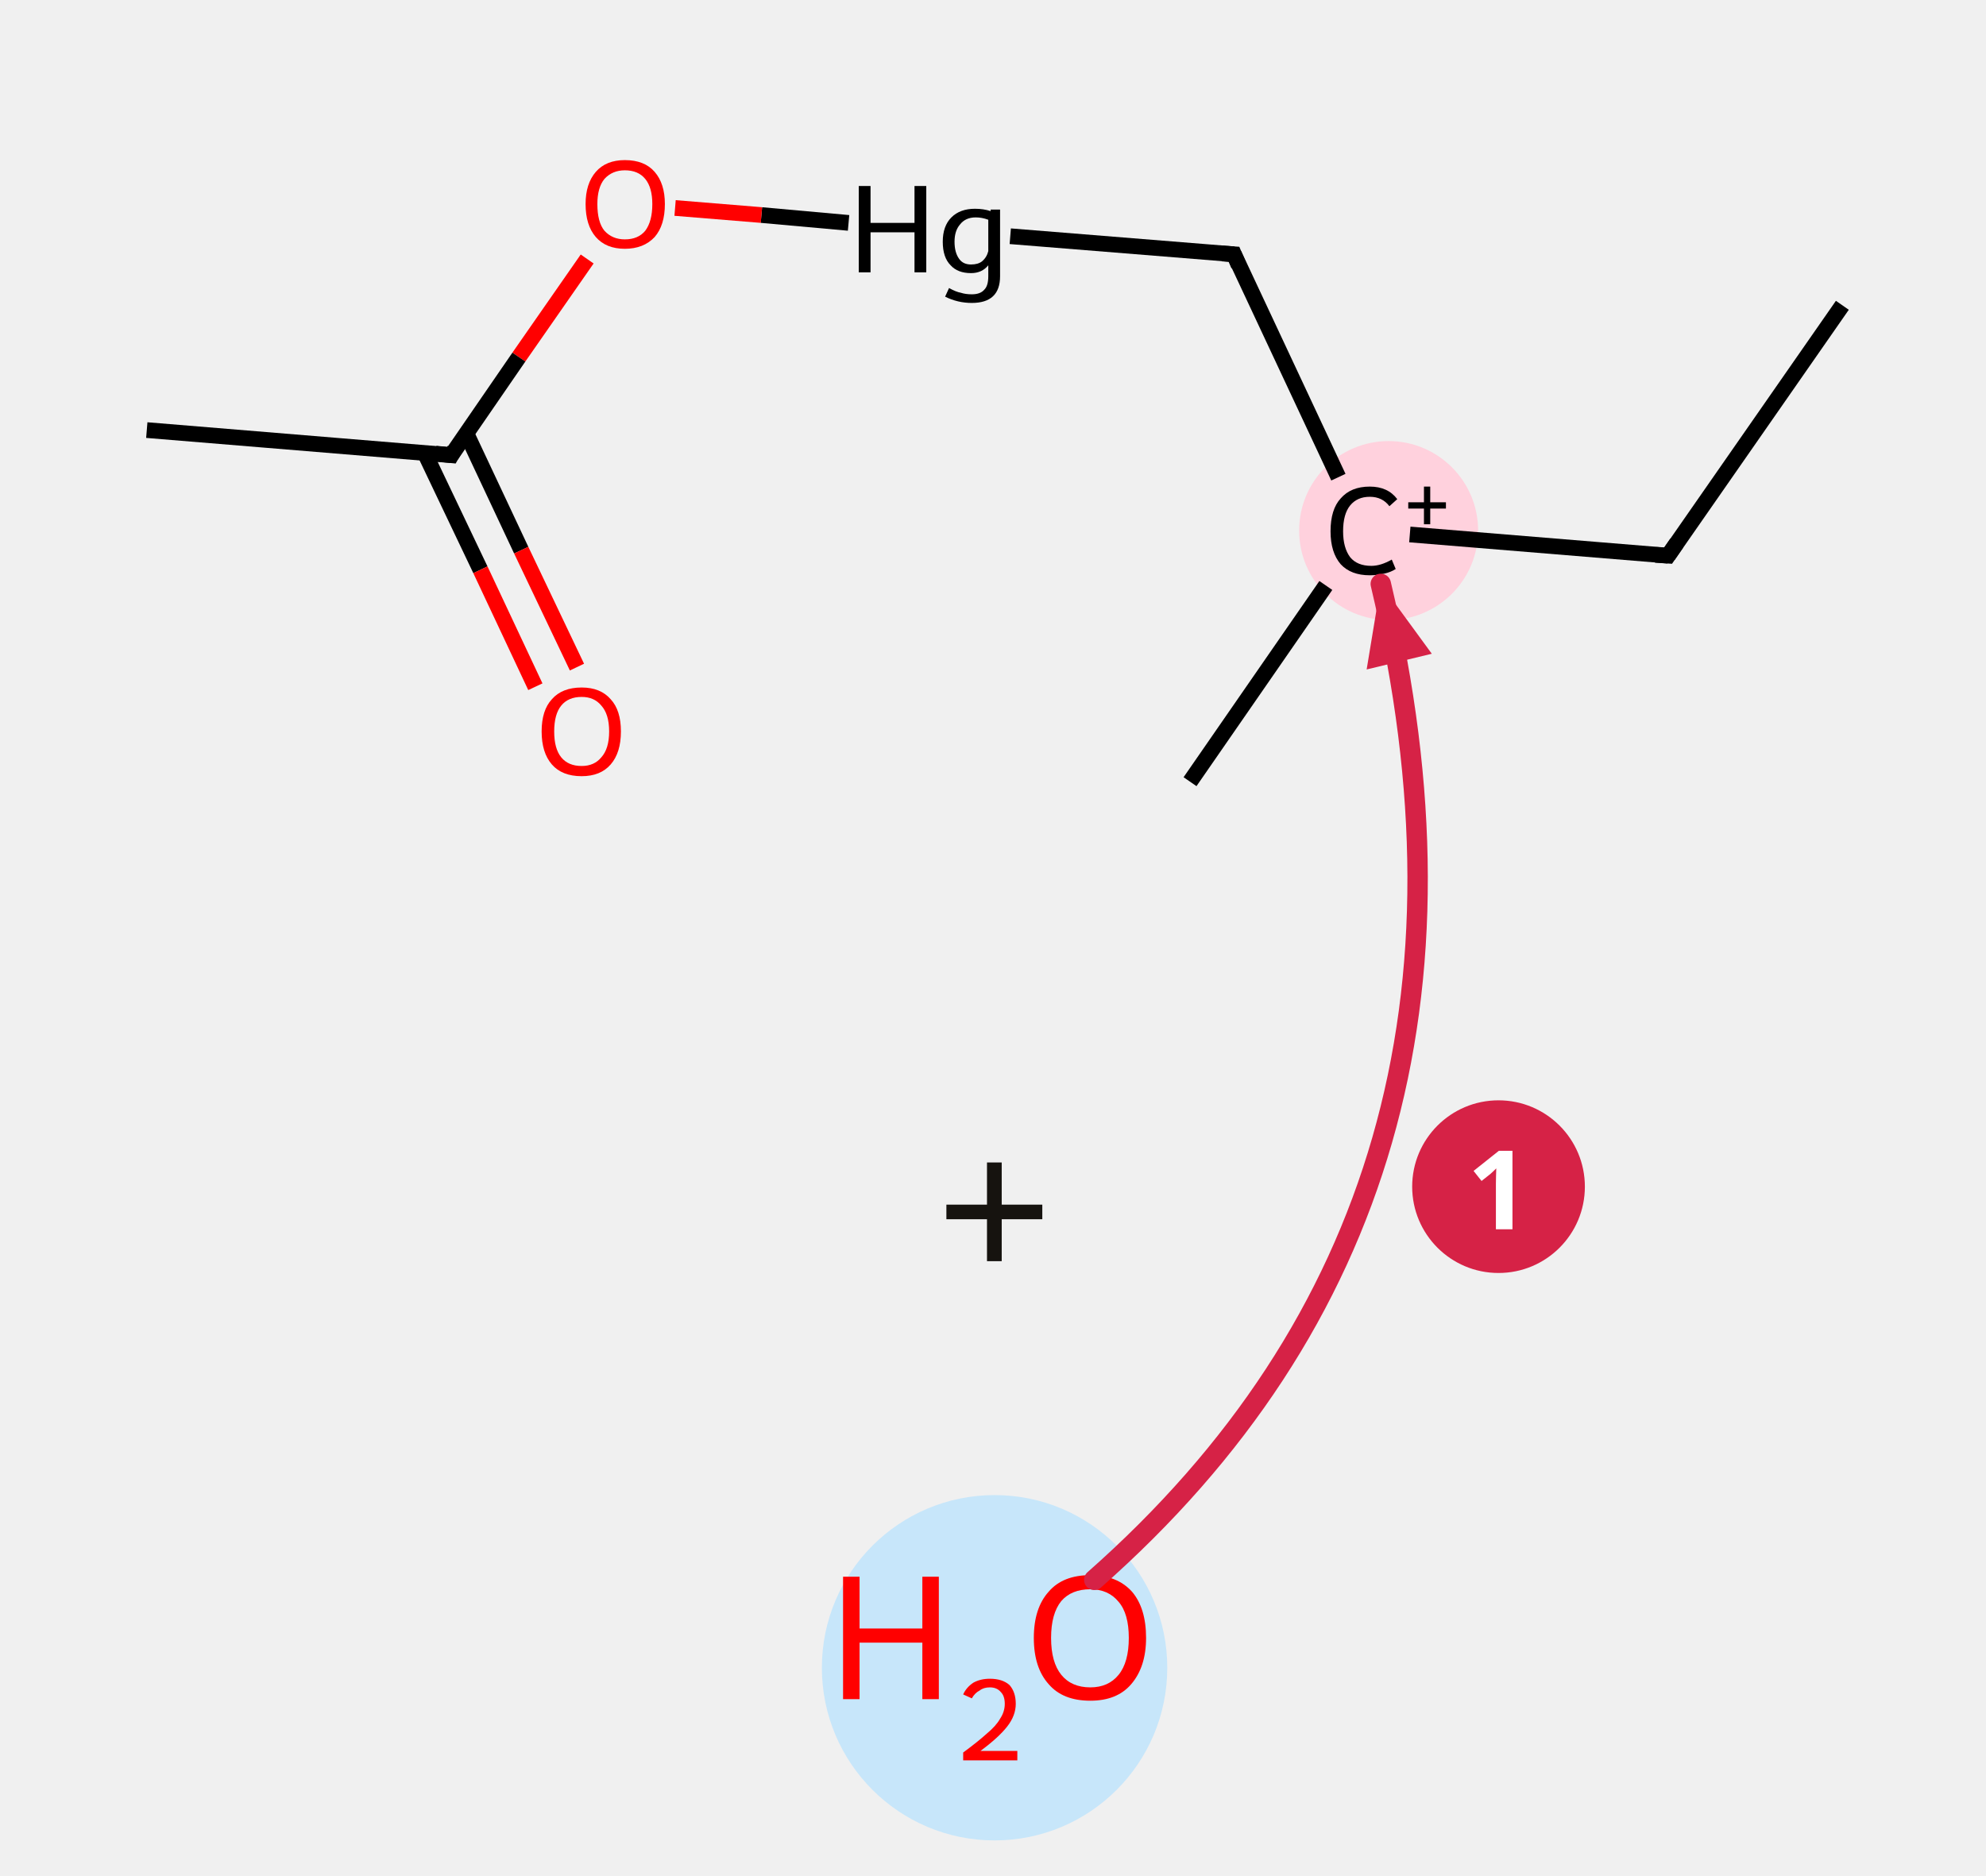
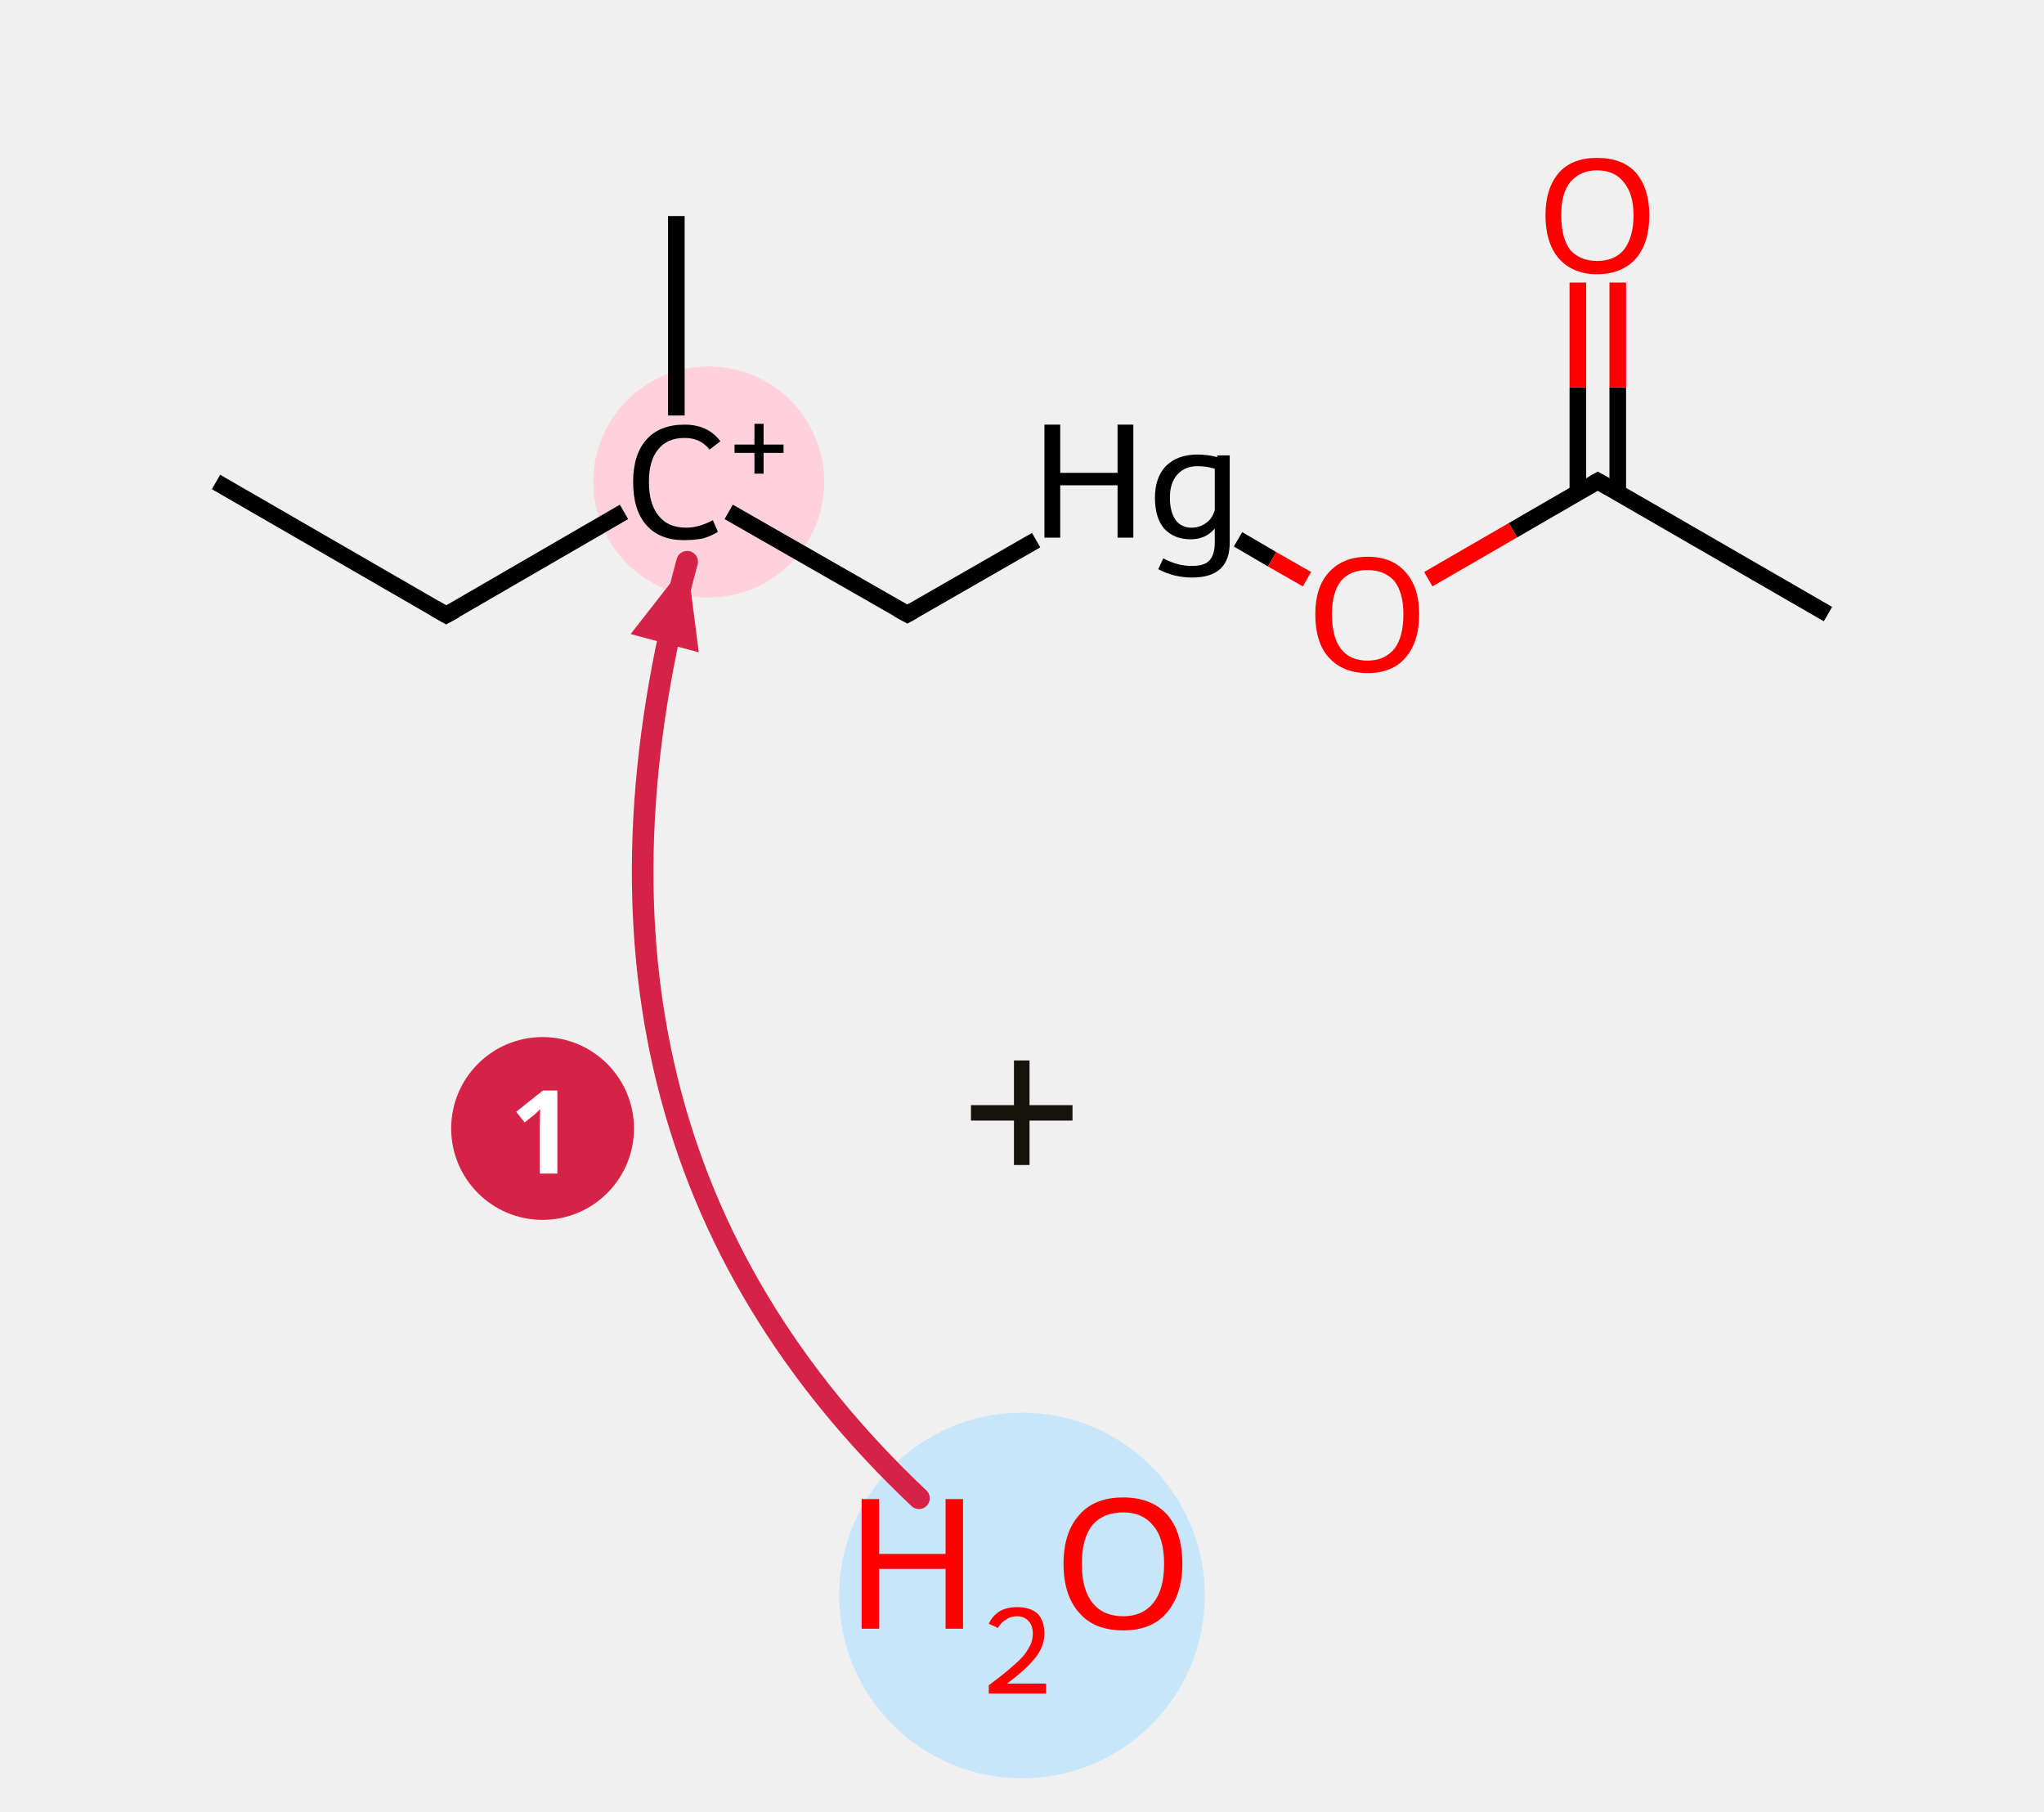
- <svg xmlns="http://www.w3.org/2000/svg" version="1.1" width="253px" height="239px" viewBox="4 4 253 239">
-   <g transform="translate(10.7, -46.0)">
-     <ellipse cx="170.2" cy="117.6" rx="10.9" ry="10.9" class="atom-2" style="fill:#FFD1DD;fill-rule:evenodd;stroke:#FFD1DD;stroke-width:1.0px;stroke-linecap:butt;stroke-linejoin:miter;stroke-opacity:1" />
-     <path class="bond-0 atom-0 atom-1" d="M 228.0,88.9 L 205.8,120.8" style="fill:none;fill-rule:evenodd;stroke:#000000;stroke-width:2.0px;stroke-linecap:butt;stroke-linejoin:miter;stroke-opacity:1" />
-     <path class="bond-1 atom-1 atom-2" d="M 205.8,120.8 L 172.9,118.1" style="fill:none;fill-rule:evenodd;stroke:#000000;stroke-width:2.0px;stroke-linecap:butt;stroke-linejoin:miter;stroke-opacity:1" />
-     <path class="bond-2 atom-2 atom-3" d="M 162.2,124.6 L 144.9,149.6" style="fill:none;fill-rule:evenodd;stroke:#000000;stroke-width:2.0px;stroke-linecap:butt;stroke-linejoin:miter;stroke-opacity:1" />
-     <path class="bond-3 atom-2 atom-4" d="M 163.8,110.8 L 150.5,82.4" style="fill:none;fill-rule:evenodd;stroke:#000000;stroke-width:2.0px;stroke-linecap:butt;stroke-linejoin:miter;stroke-opacity:1" />
-     <path class="bond-4 atom-4 atom-5" d="M 150.5,82.4 L 122.0,80.1" style="fill:none;fill-rule:evenodd;stroke:#000000;stroke-width:2.0px;stroke-linecap:butt;stroke-linejoin:miter;stroke-opacity:1" />
-     <path class="bond-5 atom-5 atom-6" d="M 101.4,78.4 L 90.3,77.4" style="fill:none;fill-rule:evenodd;stroke:#000000;stroke-width:2.0px;stroke-linecap:butt;stroke-linejoin:miter;stroke-opacity:1" />
-     <path class="bond-5 atom-5 atom-6" d="M 90.3,77.4 L 79.3,76.5" style="fill:none;fill-rule:evenodd;stroke:#FF0000;stroke-width:2.0px;stroke-linecap:butt;stroke-linejoin:miter;stroke-opacity:1" />
-     <path class="bond-6 atom-6 atom-7" d="M 68.1,83.0 L 59.4,95.5" style="fill:none;fill-rule:evenodd;stroke:#FF0000;stroke-width:2.0px;stroke-linecap:butt;stroke-linejoin:miter;stroke-opacity:1" />
-     <path class="bond-6 atom-6 atom-7" d="M 59.4,95.5 L 50.8,108.0" style="fill:none;fill-rule:evenodd;stroke:#000000;stroke-width:2.0px;stroke-linecap:butt;stroke-linejoin:miter;stroke-opacity:1" />
-     <path class="bond-7 atom-7 atom-8" d="M 50.8,108.0 L 12.0,104.8" style="fill:none;fill-rule:evenodd;stroke:#000000;stroke-width:2.0px;stroke-linecap:butt;stroke-linejoin:miter;stroke-opacity:1" />
-     <path class="bond-8 atom-7 atom-9" d="M 47.4,107.7 L 54.5,122.6" style="fill:none;fill-rule:evenodd;stroke:#000000;stroke-width:2.0px;stroke-linecap:butt;stroke-linejoin:miter;stroke-opacity:1" />
-     <path class="bond-8 atom-7 atom-9" d="M 54.5,122.6 L 61.5,137.5" style="fill:none;fill-rule:evenodd;stroke:#FF0000;stroke-width:2.0px;stroke-linecap:butt;stroke-linejoin:miter;stroke-opacity:1" />
-     <path class="bond-8 atom-7 atom-9" d="M 52.7,105.2 L 59.7,120.1" style="fill:none;fill-rule:evenodd;stroke:#000000;stroke-width:2.0px;stroke-linecap:butt;stroke-linejoin:miter;stroke-opacity:1" />
-     <path class="bond-8 atom-7 atom-9" d="M 59.7,120.1 L 66.8,135.0" style="fill:none;fill-rule:evenodd;stroke:#FF0000;stroke-width:2.0px;stroke-linecap:butt;stroke-linejoin:miter;stroke-opacity:1" />
-     <path d="M 206.9,119.2 L 205.8,120.8 L 204.2,120.7" style="fill:none;stroke:#000000;stroke-width:2.0px;stroke-linecap:butt;stroke-linejoin:miter;stroke-miterlimit:10;stroke-opacity:1;" />
-     <path d="M 151.1,83.8 L 150.5,82.4 L 149.0,82.3" style="fill:none;stroke:#000000;stroke-width:2.0px;stroke-linecap:butt;stroke-linejoin:miter;stroke-miterlimit:10;stroke-opacity:1;" />
-     <path d="M 51.2,107.3 L 50.8,108.0 L 48.8,107.8" style="fill:none;stroke:#000000;stroke-width:2.0px;stroke-linecap:butt;stroke-linejoin:miter;stroke-miterlimit:10;stroke-opacity:1;" />
-     <path class="atom-2" d="M 162.8 117.7 Q 162.8 114.9, 164.1 113.5 Q 165.4 112.0, 167.8 112.0 Q 170.1 112.0, 171.3 113.6 L 170.3 114.5 Q 169.4 113.3, 167.8 113.3 Q 166.2 113.3, 165.3 114.4 Q 164.4 115.5, 164.4 117.7 Q 164.4 119.8, 165.3 121.0 Q 166.2 122.1, 168.0 122.1 Q 169.2 122.1, 170.6 121.3 L 171.1 122.5 Q 170.5 122.9, 169.6 123.1 Q 168.7 123.3, 167.8 123.3 Q 165.4 123.3, 164.1 121.9 Q 162.8 120.4, 162.8 117.7 " fill="#000000" />
-     <path class="atom-2" d="M 172.7 114.0 L 174.7 114.0 L 174.7 112.0 L 175.5 112.0 L 175.5 114.0 L 177.5 114.0 L 177.5 114.8 L 175.5 114.8 L 175.5 116.8 L 174.7 116.8 L 174.7 114.8 L 172.7 114.8 L 172.7 114.0 " fill="#000000" />
-     <path class="atom-5" d="M 102.7 73.7 L 104.2 73.7 L 104.2 78.4 L 109.8 78.4 L 109.8 73.7 L 111.3 73.7 L 111.3 84.7 L 109.8 84.7 L 109.8 79.6 L 104.2 79.6 L 104.2 84.7 L 102.7 84.7 L 102.7 73.7 " fill="#000000" />
-     <path class="atom-5" d="M 120.7 76.7 L 120.7 85.2 Q 120.7 88.6, 117.1 88.6 Q 115.3 88.6, 113.7 87.8 L 114.2 86.7 Q 115.1 87.2, 115.7 87.3 Q 116.3 87.5, 117.1 87.5 Q 118.2 87.5, 118.7 86.9 Q 119.2 86.4, 119.2 85.2 L 119.2 83.8 Q 118.4 84.8, 117.0 84.8 Q 115.3 84.8, 114.4 83.8 Q 113.4 82.8, 113.4 80.8 Q 113.4 78.8, 114.5 77.7 Q 115.6 76.6, 117.5 76.6 Q 118.6 76.6, 119.5 76.9 L 119.5 76.7 L 120.7 76.7 M 117.0 83.7 Q 117.9 83.7, 118.4 83.3 Q 119.0 82.8, 119.2 82.0 L 119.2 78.0 Q 118.4 77.7, 117.6 77.7 Q 116.3 77.7, 115.6 78.6 Q 114.9 79.4, 114.9 80.8 Q 114.9 82.2, 115.5 83.0 Q 116.0 83.7, 117.0 83.7 " fill="#000000" />
-     <path class="atom-6" d="M 67.9 76.0 Q 67.9 73.4, 69.2 71.9 Q 70.5 70.4, 72.9 70.4 Q 75.4 70.4, 76.7 71.9 Q 78.0 73.4, 78.0 76.0 Q 78.0 78.7, 76.7 80.2 Q 75.3 81.7, 72.9 81.7 Q 70.5 81.7, 69.2 80.2 Q 67.9 78.7, 67.9 76.0 M 72.9 80.5 Q 74.6 80.5, 75.5 79.4 Q 76.4 78.2, 76.4 76.0 Q 76.4 73.9, 75.5 72.8 Q 74.6 71.7, 72.9 71.7 Q 71.3 71.7, 70.3 72.8 Q 69.4 73.9, 69.4 76.0 Q 69.4 78.3, 70.3 79.4 Q 71.3 80.5, 72.9 80.5 " fill="#FF0000" />
-     <path class="atom-9" d="M 62.3 143.2 Q 62.3 140.5, 63.6 139.1 Q 64.9 137.6, 67.4 137.6 Q 69.8 137.6, 71.1 139.1 Q 72.4 140.5, 72.4 143.2 Q 72.4 145.9, 71.1 147.4 Q 69.8 148.9, 67.4 148.9 Q 64.9 148.9, 63.6 147.4 Q 62.3 145.9, 62.3 143.2 M 67.4 147.6 Q 69.0 147.6, 69.9 146.5 Q 70.9 145.4, 70.9 143.2 Q 70.9 141.0, 69.9 139.9 Q 69.0 138.8, 67.4 138.8 Q 65.7 138.8, 64.8 139.9 Q 63.9 141.0, 63.9 143.2 Q 63.9 145.4, 64.8 146.5 Q 65.7 147.6, 67.4 147.6 " fill="#FF0000" />
+ <svg xmlns="http://www.w3.org/2000/svg" version="1.1" width="246px" height="218px" viewBox="4 4 246 218">
+   <g transform="translate(7.0, -56.0)">
+     <ellipse cx="82.3" cy="118.0" rx="13.4" ry="13.4" class="atom-2" style="fill:#FFD1DD;fill-rule:evenodd;stroke:#FFD1DD;stroke-width:1.0px;stroke-linecap:butt;stroke-linejoin:miter;stroke-opacity:1" />
+     <path class="bond-0 atom-0 atom-1" d="M 23.0,118.0 L 50.7,134.0" style="fill:none;fill-rule:evenodd;stroke:#000000;stroke-width:2.0px;stroke-linecap:butt;stroke-linejoin:miter;stroke-opacity:1" />
+     <path class="bond-1 atom-1 atom-2" d="M 50.7,134.0 L 72.1,121.6" style="fill:none;fill-rule:evenodd;stroke:#000000;stroke-width:2.0px;stroke-linecap:butt;stroke-linejoin:miter;stroke-opacity:1" />
+     <path class="bond-2 atom-2 atom-3" d="M 78.4,110.0 L 78.4,86.0" style="fill:none;fill-rule:evenodd;stroke:#000000;stroke-width:2.0px;stroke-linecap:butt;stroke-linejoin:miter;stroke-opacity:1" />
+     <path class="bond-3 atom-2 atom-4" d="M 84.7,121.6 L 106.2,133.9" style="fill:none;fill-rule:evenodd;stroke:#000000;stroke-width:2.0px;stroke-linecap:butt;stroke-linejoin:miter;stroke-opacity:1" />
+     <path class="bond-4 atom-4 atom-5" d="M 106.2,133.9 L 121.7,125.0" style="fill:none;fill-rule:evenodd;stroke:#000000;stroke-width:2.0px;stroke-linecap:butt;stroke-linejoin:miter;stroke-opacity:1" />
+     <path class="bond-5 atom-5 atom-6" d="M 146.0,124.9 L 150.1,127.3" style="fill:none;fill-rule:evenodd;stroke:#000000;stroke-width:2.0px;stroke-linecap:butt;stroke-linejoin:miter;stroke-opacity:1" />
+     <path class="bond-5 atom-5 atom-6" d="M 150.1,127.3 L 154.3,129.7" style="fill:none;fill-rule:evenodd;stroke:#FF0000;stroke-width:2.0px;stroke-linecap:butt;stroke-linejoin:miter;stroke-opacity:1" />
+     <path class="bond-6 atom-6 atom-7" d="M 168.9,129.7 L 179.1,123.8" style="fill:none;fill-rule:evenodd;stroke:#FF0000;stroke-width:2.0px;stroke-linecap:butt;stroke-linejoin:miter;stroke-opacity:1" />
+     <path class="bond-6 atom-6 atom-7" d="M 179.1,123.8 L 189.3,117.9" style="fill:none;fill-rule:evenodd;stroke:#000000;stroke-width:2.0px;stroke-linecap:butt;stroke-linejoin:miter;stroke-opacity:1" />
+     <path class="bond-7 atom-7 atom-8" d="M 189.3,117.9 L 217.0,133.9" style="fill:none;fill-rule:evenodd;stroke:#000000;stroke-width:2.0px;stroke-linecap:butt;stroke-linejoin:miter;stroke-opacity:1" />
+     <path class="bond-8 atom-7 atom-9" d="M 191.7,119.3 L 191.7,106.6" style="fill:none;fill-rule:evenodd;stroke:#000000;stroke-width:2.0px;stroke-linecap:butt;stroke-linejoin:miter;stroke-opacity:1" />
+     <path class="bond-8 atom-7 atom-9" d="M 191.7,106.6 L 191.7,94.0" style="fill:none;fill-rule:evenodd;stroke:#FF0000;stroke-width:2.0px;stroke-linecap:butt;stroke-linejoin:miter;stroke-opacity:1" />
+     <path class="bond-8 atom-7 atom-9" d="M 186.9,119.3 L 186.9,106.6" style="fill:none;fill-rule:evenodd;stroke:#000000;stroke-width:2.0px;stroke-linecap:butt;stroke-linejoin:miter;stroke-opacity:1" />
+     <path class="bond-8 atom-7 atom-9" d="M 186.9,106.6 L 186.9,94.0" style="fill:none;fill-rule:evenodd;stroke:#FF0000;stroke-width:2.0px;stroke-linecap:butt;stroke-linejoin:miter;stroke-opacity:1" />
+     <path d="M 49.3,133.2 L 50.7,134.0 L 51.8,133.4" style="fill:none;stroke:#000000;stroke-width:2.0px;stroke-linecap:butt;stroke-linejoin:miter;stroke-miterlimit:10;stroke-opacity:1;" />
+     <path d="M 105.1,133.3 L 106.2,133.9 L 106.9,133.5" style="fill:none;stroke:#000000;stroke-width:2.0px;stroke-linecap:butt;stroke-linejoin:miter;stroke-miterlimit:10;stroke-opacity:1;" />
+     <path d="M 188.8,118.2 L 189.3,117.9 L 190.7,118.7" style="fill:none;stroke:#000000;stroke-width:2.0px;stroke-linecap:butt;stroke-linejoin:miter;stroke-miterlimit:10;stroke-opacity:1;" />
+     <path class="atom-2" d="M 73.2 118.0 Q 73.2 114.7, 74.8 112.9 Q 76.4 111.1, 79.4 111.1 Q 82.2 111.1, 83.7 113.1 L 82.4 114.1 Q 81.3 112.7, 79.4 112.7 Q 77.3 112.7, 76.2 114.1 Q 75.1 115.4, 75.1 118.0 Q 75.1 120.7, 76.3 122.1 Q 77.4 123.5, 79.6 123.5 Q 81.1 123.5, 82.8 122.6 L 83.4 124.0 Q 82.6 124.5, 81.6 124.8 Q 80.5 125.0, 79.3 125.0 Q 76.4 125.0, 74.8 123.2 Q 73.2 121.4, 73.2 118.0 " fill="#000000" />
+     <path class="atom-2" d="M 85.4 113.5 L 87.8 113.5 L 87.8 111.0 L 88.9 111.0 L 88.9 113.5 L 91.3 113.5 L 91.3 114.5 L 88.9 114.5 L 88.9 117.0 L 87.8 117.0 L 87.8 114.5 L 85.4 114.5 L 85.4 113.5 " fill="#000000" />
+     <path class="atom-5" d="M 122.7 111.1 L 124.6 111.1 L 124.6 116.9 L 131.5 116.9 L 131.5 111.1 L 133.4 111.1 L 133.4 124.7 L 131.5 124.7 L 131.5 118.4 L 124.6 118.4 L 124.6 124.7 L 122.7 124.7 L 122.7 111.1 " fill="#000000" />
+     <path class="atom-5" d="M 145.0 114.8 L 145.0 125.3 Q 145.0 129.5, 140.5 129.5 Q 138.3 129.5, 136.4 128.5 L 137.0 127.2 Q 138.0 127.7, 138.8 127.9 Q 139.5 128.1, 140.5 128.1 Q 141.9 128.1, 142.5 127.5 Q 143.2 126.8, 143.2 125.3 L 143.2 123.6 Q 142.1 124.9, 140.3 124.9 Q 138.3 124.9, 137.1 123.6 Q 136.0 122.3, 136.0 119.9 Q 136.0 117.5, 137.3 116.1 Q 138.7 114.7, 141.1 114.7 Q 142.3 114.7, 143.5 115.0 L 143.5 114.8 L 145.0 114.8 M 140.4 123.5 Q 141.4 123.5, 142.2 122.9 Q 142.9 122.4, 143.2 121.4 L 143.2 116.4 Q 142.2 116.1, 141.1 116.1 Q 139.6 116.1, 138.7 117.1 Q 137.8 118.1, 137.8 119.9 Q 137.8 121.6, 138.5 122.6 Q 139.2 123.5, 140.4 123.5 " fill="#000000" />
+     <path class="atom-6" d="M 155.3 133.9 Q 155.3 130.7, 156.9 128.9 Q 158.6 127.0, 161.6 127.0 Q 164.6 127.0, 166.2 128.9 Q 167.8 130.7, 167.8 133.9 Q 167.8 137.2, 166.2 139.1 Q 164.6 141.0, 161.6 141.0 Q 158.6 141.0, 156.9 139.1 Q 155.3 137.3, 155.3 133.9 M 161.6 139.5 Q 163.6 139.5, 164.8 138.1 Q 165.9 136.7, 165.9 133.9 Q 165.9 131.3, 164.8 129.9 Q 163.6 128.6, 161.6 128.6 Q 159.5 128.6, 158.4 129.9 Q 157.3 131.3, 157.3 133.9 Q 157.3 136.7, 158.4 138.1 Q 159.5 139.5, 161.6 139.5 " fill="#FF0000" />
+     <path class="atom-9" d="M 183.0 85.9 Q 183.0 82.7, 184.6 80.8 Q 186.2 79.0, 189.2 79.0 Q 192.3 79.0, 193.9 80.8 Q 195.5 82.7, 195.5 85.9 Q 195.5 89.2, 193.9 91.1 Q 192.2 93.0, 189.2 93.0 Q 186.3 93.0, 184.6 91.1 Q 183.0 89.2, 183.0 85.9 M 189.2 91.4 Q 191.3 91.4, 192.4 90.1 Q 193.6 88.6, 193.6 85.9 Q 193.6 83.3, 192.4 81.9 Q 191.3 80.5, 189.2 80.5 Q 187.2 80.5, 186.0 81.9 Q 184.9 83.2, 184.9 85.9 Q 184.9 88.7, 186.0 90.1 Q 187.2 91.4, 189.2 91.4 " fill="#FF0000" />
  </g>
-   <g transform="translate(10.7, 106.5)">
+   <g transform="translate(7.0, 86.0)">
    <circle cx="120.0" cy="110.0" r="22" fill="rgb(199,230,250)" />
    <path class="atom-0" d="M 100.7 98.4 L 102.8 98.4 L 102.8 105.0 L 110.8 105.0 L 110.8 98.4 L 112.9 98.4 L 112.9 114.0 L 110.8 114.0 L 110.8 106.8 L 102.8 106.8 L 102.8 114.0 L 100.7 114.0 L 100.7 98.4 " fill="#FF0000" />
    <path class="atom-0" d="M 116.0 113.4 Q 116.4 112.5, 117.3 111.9 Q 118.2 111.4, 119.4 111.4 Q 121.0 111.4, 121.9 112.2 Q 122.7 113.1, 122.7 114.6 Q 122.7 116.1, 121.6 117.5 Q 120.5 118.9, 118.2 120.6 L 122.9 120.6 L 122.9 121.8 L 116.0 121.8 L 116.0 120.8 Q 117.9 119.4, 119.0 118.4 Q 120.2 117.4, 120.7 116.5 Q 121.3 115.6, 121.3 114.6 Q 121.3 113.6, 120.8 113.1 Q 120.3 112.5, 119.4 112.5 Q 118.6 112.5, 118.1 112.9 Q 117.5 113.2, 117.1 113.9 L 116.0 113.4 " fill="#FF0000" />
    <path class="atom-0" d="M 125.0 106.2 Q 125.0 102.4, 126.9 100.3 Q 128.7 98.2, 132.2 98.2 Q 135.6 98.2, 137.5 100.3 Q 139.3 102.4, 139.3 106.2 Q 139.3 109.9, 137.4 112.1 Q 135.6 114.2, 132.2 114.2 Q 128.7 114.2, 126.9 112.1 Q 125.0 110.0, 125.0 106.2 M 132.2 112.5 Q 134.5 112.5, 135.8 110.9 Q 137.1 109.3, 137.1 106.2 Q 137.1 103.1, 135.8 101.6 Q 134.5 100.0, 132.2 100.0 Q 129.8 100.0, 128.5 101.5 Q 127.2 103.1, 127.2 106.2 Q 127.2 109.3, 128.5 110.9 Q 129.8 112.5, 132.2 112.5 " fill="#FF0000" />
  </g>
-   <text x="130.7" y="157.5" text-anchor="middle" dominant-baseline="central" font-family="Karla, sans-serif" font-size="26" fill="#16130F">+</text>
-   <path d="M 143.4,205.3 Q 198.5,156.7 179.9,78.4" fill="none" stroke="#D62246" stroke-width="2.6" stroke-linecap="round" />
-   <polygon points="179.9,78.4 186.4,87.3 178.1,89.3" fill="#D62246" />
-   <circle cx="194.9" cy="155.2" r="11" fill="#D62246" />
-   <text x="194.9" y="155.2" text-anchor="middle" dominant-baseline="central" font-family="Karla, sans-serif" font-size="14" font-weight="700" fill="#FFFFFF">1</text>
+   <text x="127.0" y="137.0" text-anchor="middle" dominant-baseline="central" font-family="Karla, sans-serif" font-size="26" fill="#16130F">+</text>
+   <path d="M 114.6,184.3 Q 68.0,140.3 86.7,71.6" fill="none" stroke="#D62246" stroke-width="2.6" stroke-linecap="round" />
+   <polygon points="86.7,71.6 88.1,82.5 79.9,80.3" fill="#D62246" />
+   <circle cx="69.3" cy="139.8" r="11" fill="#D62246" />
+   <text x="69.3" y="139.8" text-anchor="middle" dominant-baseline="central" font-family="Karla, sans-serif" font-size="14" font-weight="700" fill="#FFFFFF">1</text>
</svg>
